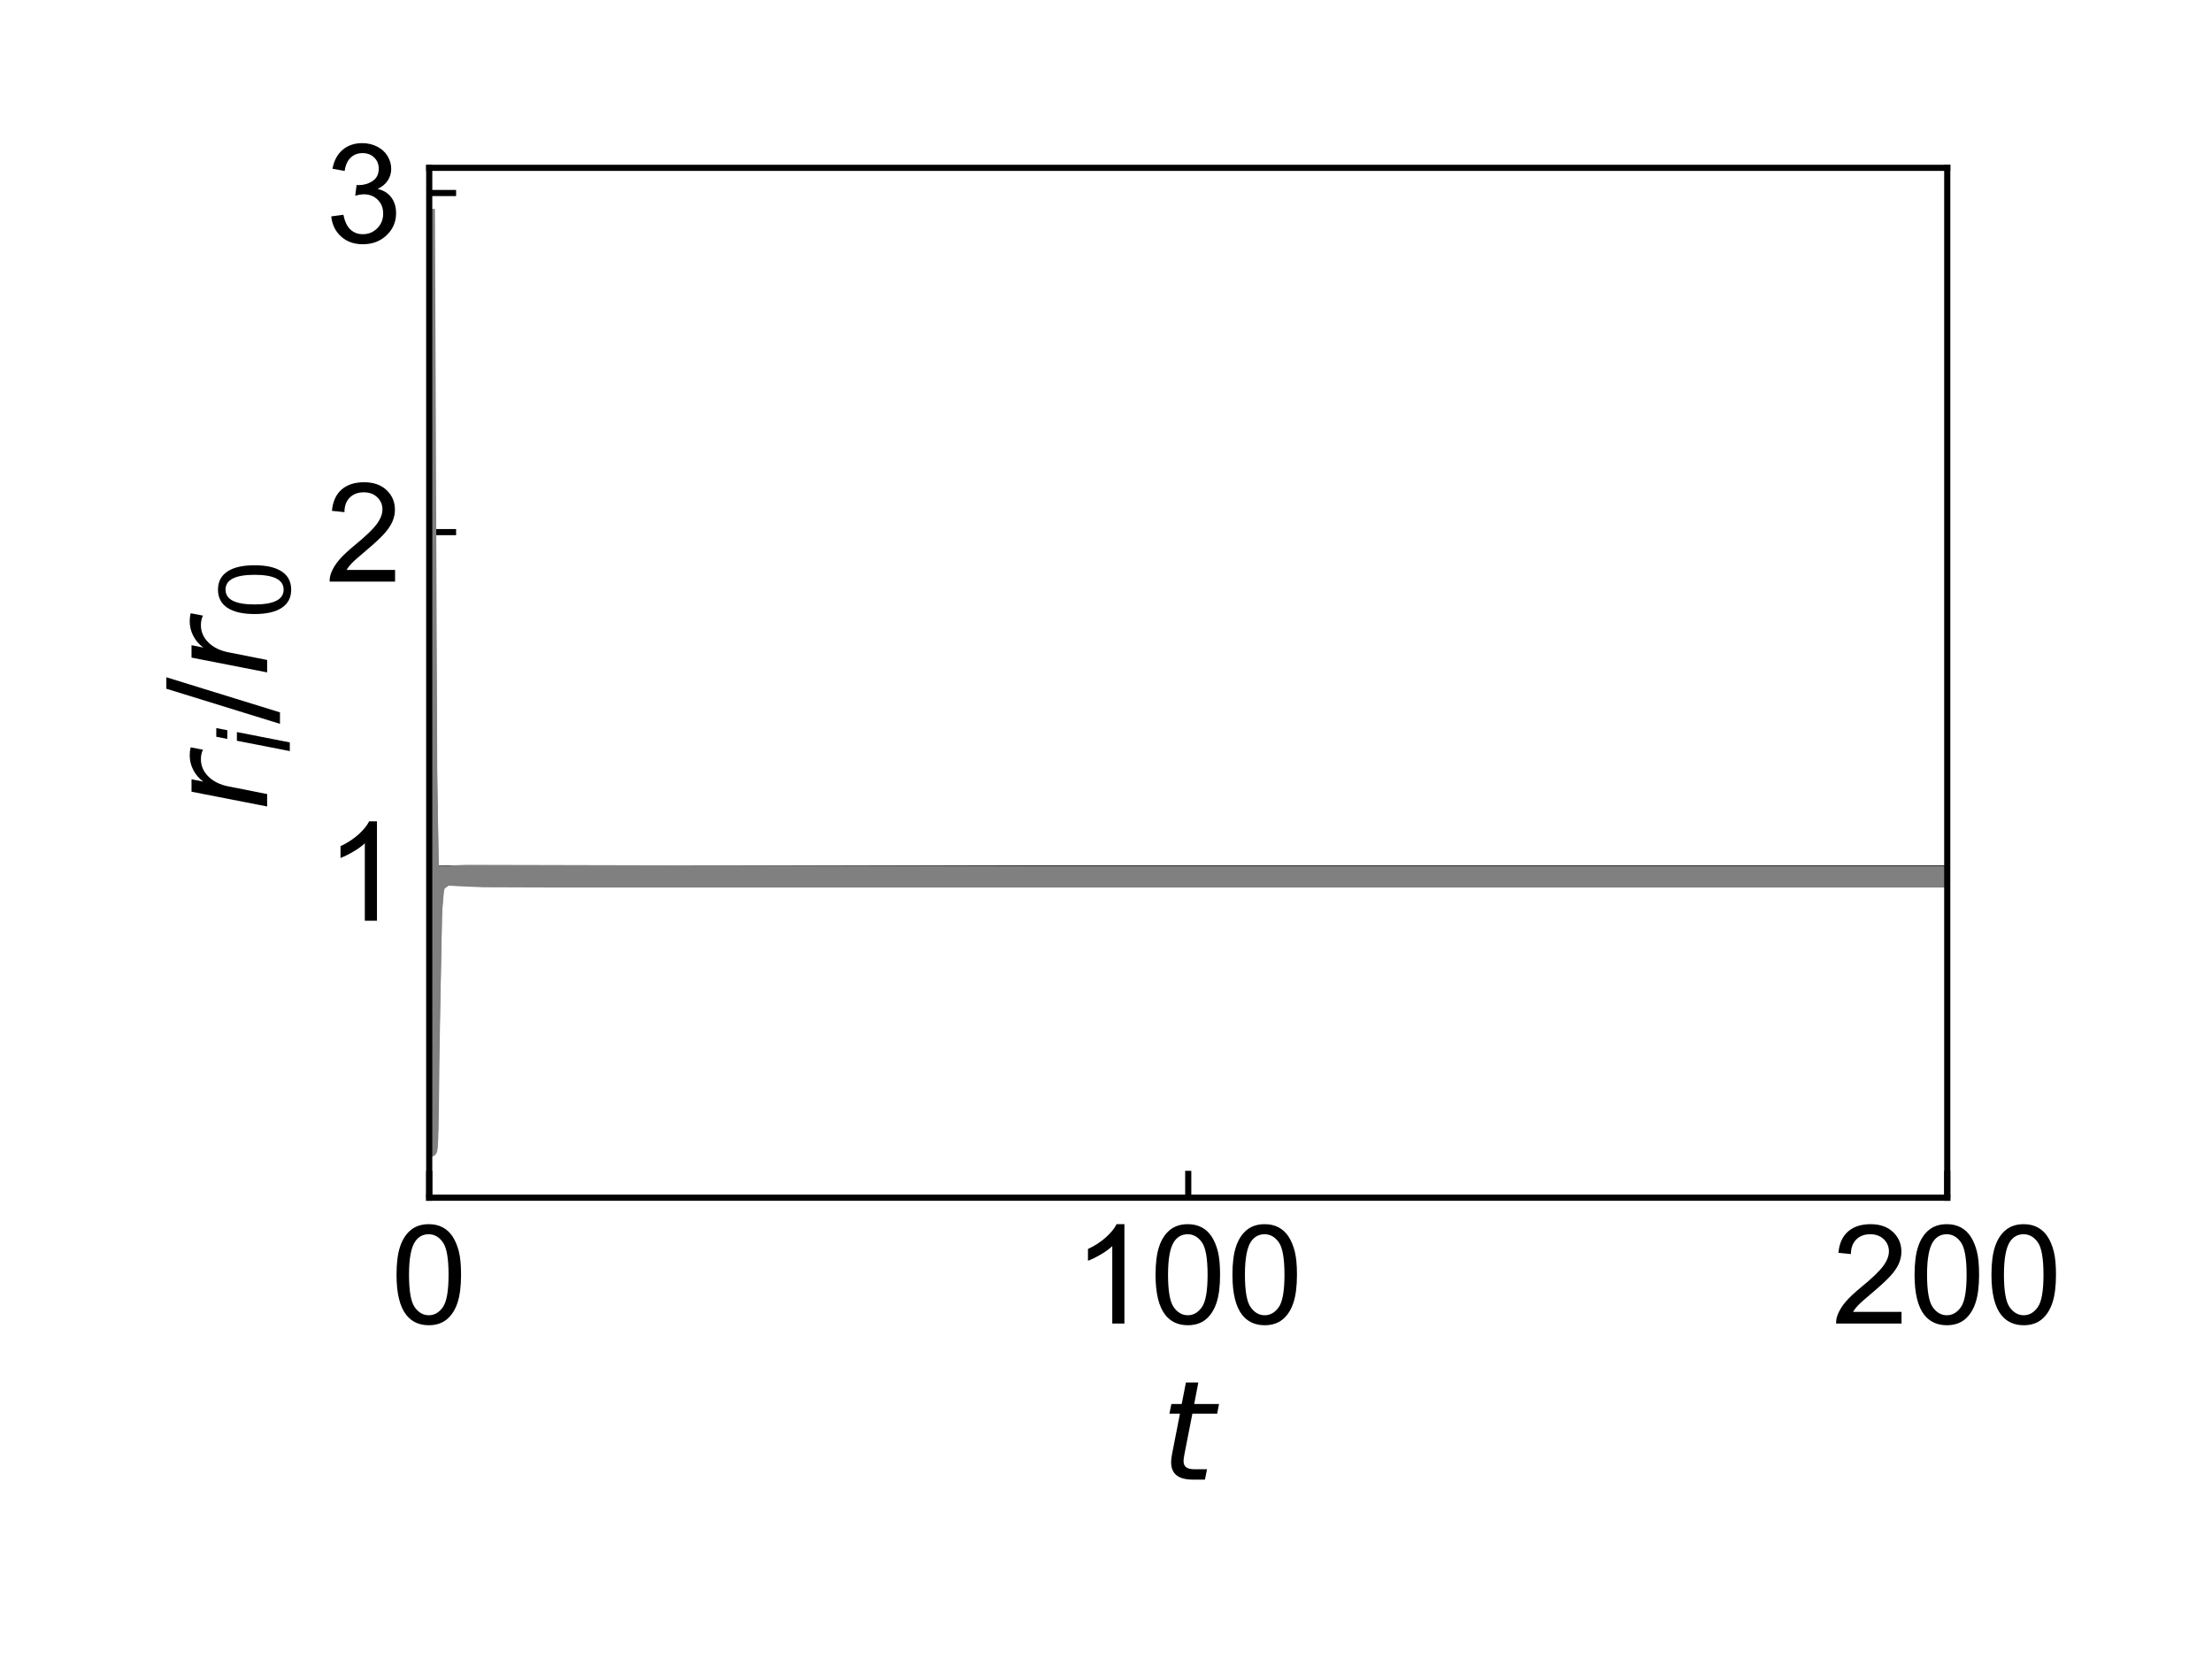
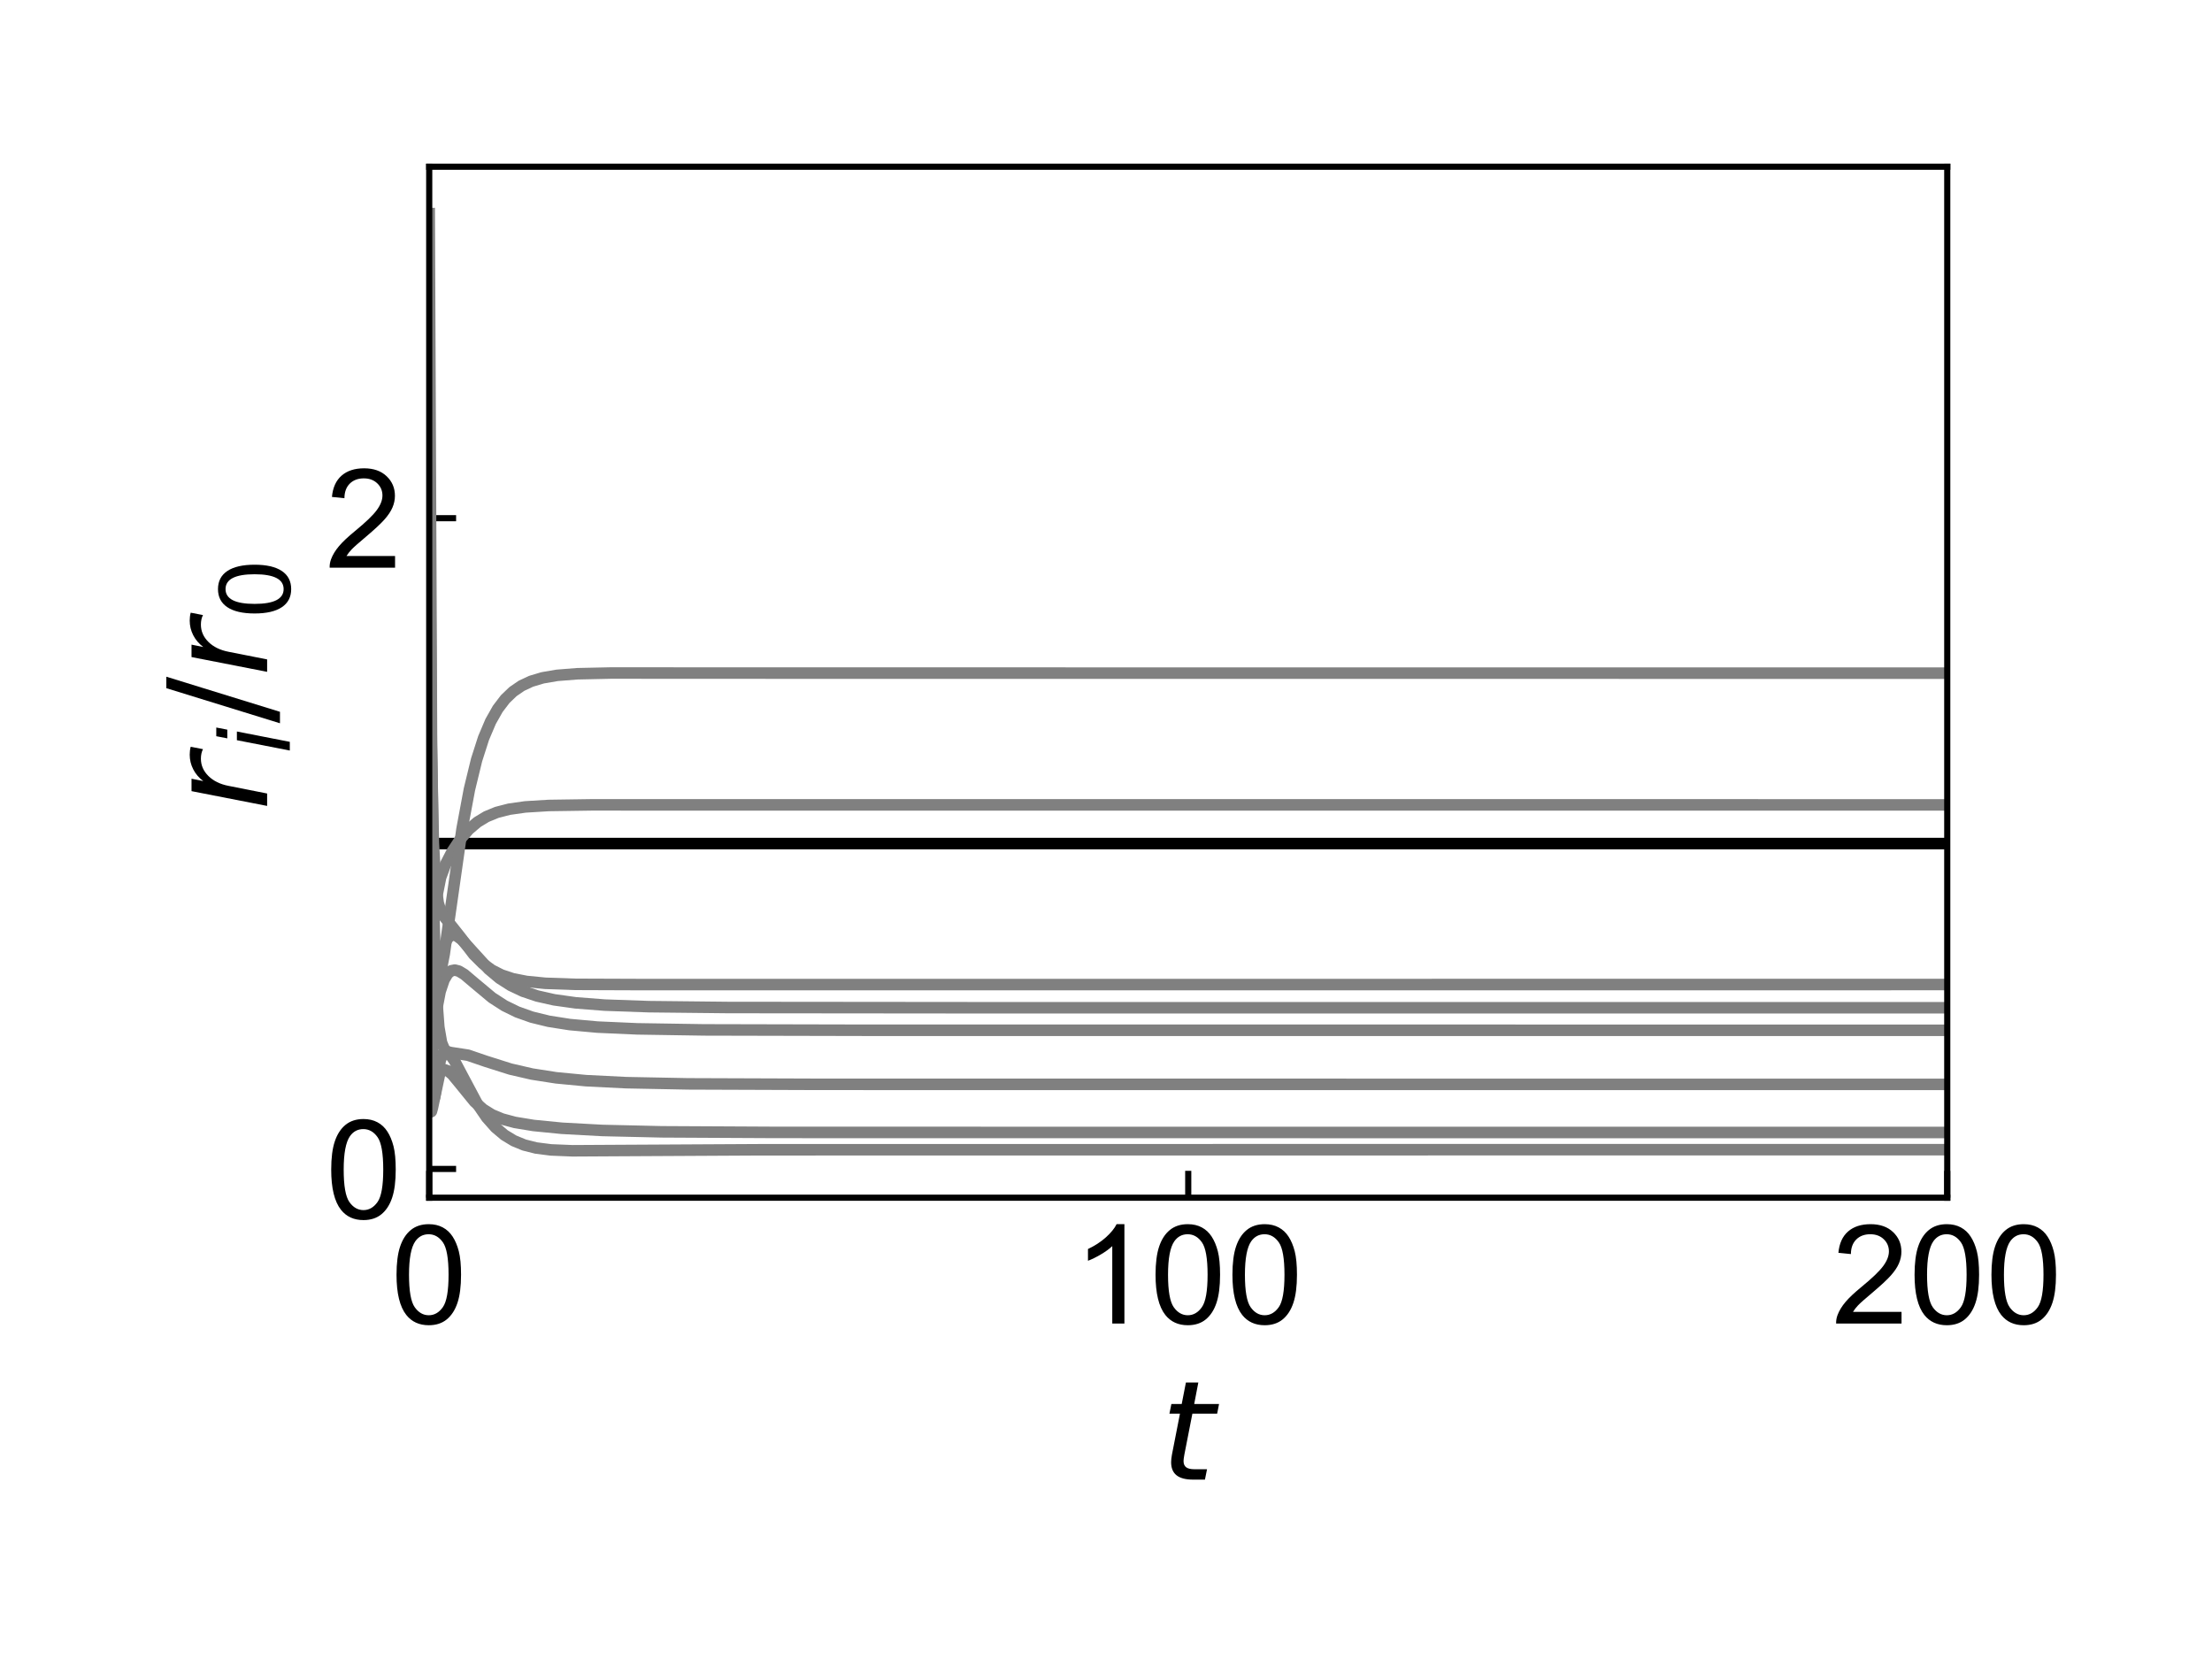
<svg xmlns="http://www.w3.org/2000/svg" xmlns:xlink="http://www.w3.org/1999/xlink" width="288pt" height="216pt" viewBox="0 0 288 216" version="1.1">
  <defs>
    <style type="text/css">*{stroke-linejoin: round; stroke-linecap: butt}</style>
  </defs>
  <g id="figure_1">
    <g id="patch_1">
      <path d="M 0 216  L 288 216  L 288 0  L 0 0  L 0 216  z " style="fill: none" />
    </g>
    <g id="axes_1">
      <g id="patch_2">
-         <path d="M 55.884 155.94  L 253.53 155.94  L 253.53 21.851  L 55.884 21.851  L 55.884 155.94  z " style="fill: none" />
+         <path d="M 55.884 155.94  L 253.53 155.94  L 253.53 21.705  L 55.884 21.705  L 55.884 155.94  z " style="fill: none" />
      </g>
      <g id="matplotlib.axis_1">
        <g id="xtick_1">
          <g id="line2d_1">
            <defs>
-               <path id="m3d0a8a542f" d="M 0 0  L 0 -3.5  " style="stroke: #000000; stroke-width: 0.8" />
+               <path id="mb1bb81a77c" d="M 0 0  L 0 -3.5  " style="stroke: #000000; stroke-width: 0.8" />
            </defs>
            <g>
-               <use xlink:href="#m3d0a8a542f" x="55.884" y="155.94" style="stroke: #000000; stroke-width: 0.8" />
+               <use xlink:href="#mb1bb81a77c" x="55.884" y="155.94" style="stroke: #000000; stroke-width: 0.8" />
            </g>
          </g>
          <g id="text_1">
            <g transform="translate(50.87916 172.3241) scale(0.18 -0.18)">
              <defs>
                <path id="ArialMT-30" d="M 266 2259  Q 266 3072 433 3567  Q 600 4063 929 4331  Q 1259 4600 1759 4600  Q 2128 4600 2406 4451  Q 2684 4303 2865 4023  Q 3047 3744 3150 3342  Q 3253 2941 3253 2259  Q 3253 1453 3087 958  Q 2922 463 2592 192  Q 2263 -78 1759 -78  Q 1097 -78 719 397  Q 266 969 266 2259  z M 844 2259  Q 844 1131 1108 757  Q 1372 384 1759 384  Q 2147 384 2411 759  Q 2675 1134 2675 2259  Q 2675 3391 2411 3762  Q 2147 4134 1753 4134  Q 1366 4134 1134 3806  Q 844 3388 844 2259  z " transform="scale(0.015625)" />
              </defs>
              <use xlink:href="#ArialMT-30" />
            </g>
          </g>
        </g>
        <g id="xtick_2">
          <g id="line2d_2">
            <g>
-               <use xlink:href="#m3d0a8a542f" x="154.707" y="155.94" style="stroke: #000000; stroke-width: 0.8" />
+               <use xlink:href="#mb1bb81a77c" x="154.707" y="155.94" style="stroke: #000000; stroke-width: 0.8" />
            </g>
          </g>
          <g id="text_2">
            <g transform="translate(139.6925 172.3241) scale(0.18 -0.18)">
              <defs>
                <path id="ArialMT-31" d="M 2384 0  L 1822 0  L 1822 3584  Q 1619 3391 1289 3197  Q 959 3003 697 2906  L 697 3450  Q 1169 3672 1522 3987  Q 1875 4303 2022 4600  L 2384 4600  L 2384 0  z " transform="scale(0.015625)" />
              </defs>
              <use xlink:href="#ArialMT-31" />
              <use xlink:href="#ArialMT-30" x="55.615" />
              <use xlink:href="#ArialMT-30" x="111.23" />
            </g>
          </g>
        </g>
        <g id="xtick_3">
          <g id="line2d_3">
            <g>
-               <use xlink:href="#m3d0a8a542f" x="253.53" y="155.94" style="stroke: #000000; stroke-width: 0.8" />
+               <use xlink:href="#mb1bb81a77c" x="253.53" y="155.94" style="stroke: #000000; stroke-width: 0.8" />
            </g>
          </g>
          <g id="text_3">
            <g transform="translate(238.5155 172.3241) scale(0.18 -0.18)">
              <defs>
                <path id="ArialMT-32" d="M 3222 541  L 3222 0  L 194 0  Q 188 203 259 391  Q 375 700 629 1000  Q 884 1300 1366 1694  Q 2113 2306 2375 2664  Q 2638 3022 2638 3341  Q 2638 3675 2398 3904  Q 2159 4134 1775 4134  Q 1369 4134 1125 3890  Q 881 3647 878 3216  L 300 3275  Q 359 3922 746 4261  Q 1134 4600 1788 4600  Q 2447 4600 2831 4234  Q 3216 3869 3216 3328  Q 3216 3053 3103 2787  Q 2991 2522 2730 2228  Q 2469 1934 1863 1422  Q 1356 997 1212 845  Q 1069 694 975 541  L 3222 541  z " transform="scale(0.015625)" />
              </defs>
              <use xlink:href="#ArialMT-32" />
              <use xlink:href="#ArialMT-30" x="55.615" />
              <use xlink:href="#ArialMT-30" x="111.23" />
            </g>
          </g>
        </g>
        <g id="text_4">
          <g transform="translate(151.107 192.7856) scale(0.18 -0.18)">
            <defs>
              <path id="DejaVuSans-Oblique-74" d="M 2706 3500  L 2619 3053  L 1472 3053  L 1100 1153  Q 1081 1047 1072 975  Q 1063 903 1063 863  Q 1063 663 1183 572  Q 1303 481 1569 481  L 2150 481  L 2053 0  L 1503 0  Q 991 0 739 200  Q 488 400 488 806  Q 488 878 497 964  Q 506 1050 525 1153  L 897 3053  L 409 3053  L 500 3500  L 978 3500  L 1172 4494  L 1747 4494  L 1556 3500  L 2706 3500  z " transform="scale(0.015625)" />
            </defs>
            <use xlink:href="#DejaVuSans-Oblique-74" transform="translate(0 0.78125)" />
          </g>
        </g>
      </g>
      <g id="matplotlib.axis_2">
        <g id="ytick_1">
          <g id="line2d_4">
            <defs>
-               <path id="mb0ca6a1195" d="M 0 0  L 3.5 0  " style="stroke: #000000; stroke-width: 0.8" />
+               <path id="me9ee1eb8f4" d="M 0 0  L 3.5 0  " style="stroke: #000000; stroke-width: 0.8" />
            </defs>
            <g>
-               <use xlink:href="#mb0ca6a1195" x="55.884" y="113.434" style="stroke: #000000; stroke-width: 0.8" />
+               <use xlink:href="#me9ee1eb8f4" x="55.884" y="152.192" style="stroke: #000000; stroke-width: 0.8" />
            </g>
          </g>
          <g id="text_5">
-             <g transform="translate(42.37431 119.876) scale(0.18 -0.18)">
-               <use xlink:href="#ArialMT-31" />
+             <g transform="translate(42.37431 158.6343) scale(0.18 -0.18)">
+               <use xlink:href="#ArialMT-30" />
            </g>
          </g>
        </g>
        <g id="ytick_2">
          <g id="line2d_5">
            <g>
-               <use xlink:href="#mb0ca6a1195" x="55.884" y="69.283" style="stroke: #000000; stroke-width: 0.8" />
+               <use xlink:href="#me9ee1eb8f4" x="55.884" y="67.469" style="stroke: #000000; stroke-width: 0.8" />
            </g>
          </g>
          <g id="text_6">
-             <g transform="translate(42.37431 75.72472) scale(0.18 -0.18)">
+             <g transform="translate(42.37431 73.91077) scale(0.18 -0.18)">
              <use xlink:href="#ArialMT-32" />
            </g>
          </g>
        </g>
-         <g id="ytick_3">
-           <g id="line2d_6">
-             <g>
-               <use xlink:href="#mb0ca6a1195" x="55.884" y="25.131" style="stroke: #000000; stroke-width: 0.8" />
-             </g>
-           </g>
-           <g id="text_7">
-             <g transform="translate(42.37431 31.57343) scale(0.18 -0.18)">
-               <defs>
-                 <path id="ArialMT-33" d="M 269 1209  L 831 1284  Q 928 806 1161 595  Q 1394 384 1728 384  Q 2125 384 2398 659  Q 2672 934 2672 1341  Q 2672 1728 2419 1979  Q 2166 2231 1775 2231  Q 1616 2231 1378 2169  L 1441 2663  Q 1497 2656 1531 2656  Q 1891 2656 2178 2843  Q 2466 3031 2466 3422  Q 2466 3731 2256 3934  Q 2047 4138 1716 4138  Q 1388 4138 1169 3931  Q 950 3725 888 3313  L 325 3413  Q 428 3978 793 4289  Q 1159 4600 1703 4600  Q 2078 4600 2393 4439  Q 2709 4278 2876 4000  Q 3044 3722 3044 3409  Q 3044 3113 2884 2869  Q 2725 2625 2413 2481  Q 2819 2388 3044 2092  Q 3269 1797 3269 1353  Q 3269 753 2831 336  Q 2394 -81 1725 -81  Q 1122 -81 723 278  Q 325 638 269 1209  z " transform="scale(0.015625)" />
-               </defs>
-               <use xlink:href="#ArialMT-33" />
-             </g>
-           </g>
-         </g>
-         <g id="text_8">
-           <g transform="translate(34.79681 105.6353) rotate(-90) scale(0.18 -0.18)">
+         <g id="text_7">
+           <g transform="translate(34.79681 105.5627) rotate(-90) scale(0.18 -0.18)">
            <defs>
              <path id="DejaVuSans-Oblique-72" d="M 2853 2969  Q 2766 3016 2653 3041  Q 2541 3066 2413 3066  Q 1953 3066 1609 2717  Q 1266 2369 1153 1784  L 800 0  L 225 0  L 909 3500  L 1484 3500  L 1375 2956  Q 1603 3259 1920 3421  Q 2238 3584 2597 3584  Q 2691 3584 2781 3573  Q 2872 3563 2963 3538  L 2853 2969  z " transform="scale(0.015625)" />
              <path id="DejaVuSans-Oblique-69" d="M 1172 4863  L 1747 4863  L 1606 4134  L 1031 4134  L 1172 4863  z M 909 3500  L 1484 3500  L 800 0  L 225 0  L 909 3500  z " transform="scale(0.015625)" />
              <path id="DejaVuSans-2f" d="M 1625 4666  L 2156 4666  L 531 -594  L 0 -594  L 1625 4666  z " transform="scale(0.015625)" />
              <path id="DejaVuSans-30" d="M 2034 4250  Q 1547 4250 1301 3770  Q 1056 3291 1056 2328  Q 1056 1369 1301 889  Q 1547 409 2034 409  Q 2525 409 2770 889  Q 3016 1369 3016 2328  Q 3016 3291 2770 3770  Q 2525 4250 2034 4250  z M 2034 4750  Q 2819 4750 3233 4129  Q 3647 3509 3647 2328  Q 3647 1150 3233 529  Q 2819 -91 2034 -91  Q 1250 -91 836 529  Q 422 1150 422 2328  Q 422 3509 836 4129  Q 1250 4750 2034 4750  z " transform="scale(0.015625)" />
            </defs>
            <use xlink:href="#DejaVuSans-Oblique-72" transform="translate(0 0.09375)" />
            <use xlink:href="#DejaVuSans-Oblique-69" transform="translate(41.11328 -16.3125) scale(0.7)" />
            <use xlink:href="#DejaVuSans-2f" transform="translate(63.2959 0.09375)" />
            <use xlink:href="#DejaVuSans-Oblique-72" transform="translate(96.98731 0.09375)" />
            <use xlink:href="#DejaVuSans-30" transform="translate(138.1006 -16.3125) scale(0.7)" />
          </g>
        </g>
      </g>
+       <g id="line2d_6">
+         <path d="M 55.884 109.831  L 253.53 109.831  L 253.53 109.831  " clip-path="url(#p43dd115a7c)" style="fill: none; stroke: #000000; stroke-width: 1.5; stroke-linecap: square" />
+       </g>
      <g id="line2d_7">
-         <path d="M 55.884 113.434  L 253.53 113.434  L 253.53 113.434  " clip-path="url(#p34cba26554)" style="fill: none; stroke: #000000; stroke-width: 1.5; stroke-linecap: square" />
+         <path d="M 55.884 115.33  L 56.111 119.676  L 56.19 119.851  L 56.24 119.788  L 56.398 119.108  L 57.366 114.252  L 57.989 112.575  L 58.869 110.871  L 59.956 109.236  L 61.043 107.985  L 62.15 107.044  L 63.336 106.325  L 64.68 105.773  L 66.3 105.356  L 68.396 105.059  L 71.43 104.873  L 76.974 104.792  L 105.861 104.794  L 253.53 104.795  L 253.53 104.795  " clip-path="url(#p43dd115a7c)" style="fill: none; stroke: #808080; stroke-width: 1.5; stroke-linecap: square" />
      </g>
      <g id="line2d_8">
-         <path d="M 55.884 119.166  L 56.111 123.626  L 56.151 123.688  L 56.19 123.555  L 56.279 122.151  L 56.635 114.834  L 57.426 114.417  L 58.236 114.011  L 59.195 113.795  L 60.786 113.697  L 65.401 113.721  L 82.716 113.784  L 242.432 113.789  L 253.53 113.789  L 253.53 113.789  " clip-path="url(#p34cba26554)" style="fill: none; stroke: #808080; stroke-width: 1.5; stroke-linecap: square" />
+         <path d="M 55.884 115.676  L 56.25 124.156  L 56.556 126.503  L 56.833 127.261  L 57.011 127.308  L 57.179 127.082  L 57.436 126.293  L 57.841 124.202  L 58.592 118.898  L 60.153 107.949  L 61.122 102.758  L 62.051 98.942  L 62.96 96.104  L 63.879 93.937  L 64.808 92.293  L 65.777 91.021  L 66.795 90.044  L 67.901 89.286  L 69.157 88.699  L 70.649 88.252  L 72.537 87.929  L 75.165 87.721  L 79.573 87.625  L 94.891 87.635  L 212.072 87.643  L 253.53 87.643  L 253.53 87.643  " clip-path="url(#p43dd115a7c)" style="fill: none; stroke: #808080; stroke-width: 1.5; stroke-linecap: square" />
      </g>
      <g id="line2d_9">
-         <path d="M 55.884 119.526  L 56.22 127.279  L 56.25 127.161  L 56.319 125.357  L 56.655 114.505  L 56.882 114.267  L 58.197 113.587  L 59.135 113.407  L 60.806 113.352  L 134.432 113.523  L 253.53 113.523  L 253.53 113.523  " clip-path="url(#p34cba26554)" style="fill: none; stroke: #808080; stroke-width: 1.5; stroke-linecap: square" />
+         <path d="M 55.884 55.317  L 56.151 96.574  L 56.428 109.779  L 56.734 115.219  L 57.06 117.59  L 57.416 118.706  L 57.87 119.393  L 59.906 121.956  L 61.685 124.286  L 62.861 125.452  L 64.027 126.301  L 65.292 126.943  L 66.745 127.427  L 68.544 127.782  L 70.995 128.024  L 74.869 128.159  L 84.08 128.193  L 253.53 128.185  L 253.53 128.185  " clip-path="url(#p43dd115a7c)" style="fill: none; stroke: #808080; stroke-width: 1.5; stroke-linecap: square" />
      </g>
      <g id="line2d_10">
-         <path d="M 55.884 56.618  L 56.161 101.071  L 56.428 114.749  L 56.457 114.806  L 56.507 114.674  L 56.882 113.536  L 57.1 113.539  L 58.671 113.937  L 60.499 114.181  L 63.207 114.284  L 72.952 114.305  L 253.53 114.307  L 253.53 114.307  " clip-path="url(#p34cba26554)" style="fill: none; stroke: #808080; stroke-width: 1.5; stroke-linecap: square" />
+         <path d="M 55.884 64.147  L 56.141 124.136  L 56.398 141.171  L 56.546 142.931  L 56.576 142.894  L 56.685 142.258  L 57.317 138.061  L 57.663 137.226  L 57.969 136.987  L 58.256 137.03  L 58.622 137.334  L 59.175 138.124  L 60.173 140.009  L 62.169 143.757  L 63.365 145.506  L 64.512 146.798  L 65.678 147.781  L 66.903 148.524  L 68.247 149.077  L 69.799 149.469  L 71.736 149.717  L 74.533 149.831  L 80.601 149.797  L 99.042 149.698  L 192.464 149.689  L 253.53 149.689  L 253.53 149.689  " clip-path="url(#p43dd115a7c)" style="fill: none; stroke: #808080; stroke-width: 1.5; stroke-linecap: square" />
      </g>
      <g id="line2d_11">
-         <path d="M 55.884 65.82  L 56.141 128.242  L 56.329 140.093  L 56.348 139.971  L 56.428 136.907  L 56.843 117.972  L 57.09 115.417  L 57.337 114.823  L 57.663 114.623  L 58.286 114.546  L 59.847 114.644  L 63 114.774  L 72.003 114.803  L 253.53 114.803  L 253.53 114.803  " clip-path="url(#p34cba26554)" style="fill: none; stroke: #808080; stroke-width: 1.5; stroke-linecap: square" />
+         <path d="M 55.884 143.316  L 56.042 144.678  L 56.131 144.752  L 56.171 144.71  L 56.299 144.249  L 57.238 139.822  L 57.594 139.39  L 57.94 139.297  L 58.335 139.435  L 58.878 139.889  L 59.778 140.978  L 61.784 143.441  L 62.901 144.425  L 64.047 145.139  L 65.362 145.688  L 67.042 146.137  L 69.463 146.535  L 73.159 146.9  L 78.437 147.186  L 86.155 147.362  L 101.068 147.439  L 186.317 147.449  L 253.53 147.449  L 253.53 147.449  " clip-path="url(#p43dd115a7c)" style="fill: none; stroke: #808080; stroke-width: 1.5; stroke-linecap: square" />
      </g>
      <g id="line2d_12">
-         <path d="M 55.884 148.334  L 56.042 149.758  L 56.131 149.843  L 56.171 149.794  L 56.26 149.3  L 56.358 146.922  L 56.516 134.848  L 56.783 119.292  L 57.04 115.984  L 57.317 114.968  L 57.693 114.429  L 58.187 114.102  L 58.898 113.919  L 60.252 113.845  L 66.014 113.895  L 84.85 113.948  L 253.53 113.951  L 253.53 113.951  " clip-path="url(#p34cba26554)" style="fill: none; stroke: #808080; stroke-width: 1.5; stroke-linecap: square" />
+         <path d="M 55.884 136.79  L 55.963 143.745  L 56.022 141.713  L 56.309 132.564  L 56.645 129.154  L 57.277 125.135  L 57.781 123.193  L 58.236 122.232  L 58.651 121.823  L 59.046 121.73  L 59.491 121.869  L 60.084 122.314  L 61.072 123.378  L 63.612 126.174  L 65.035 127.367  L 66.498 128.302  L 68.099 129.059  L 69.937 129.676  L 72.141 130.174  L 74.938 130.567  L 78.743 130.864  L 84.455 131.066  L 94.753 131.177  L 126.447 131.207  L 253.53 131.207  L 253.53 131.207  " clip-path="url(#p43dd115a7c)" style="fill: none; stroke: #808080; stroke-width: 1.5; stroke-linecap: square" />
      </g>
      <g id="line2d_13">
-         <path d="M 55.884 141.532  L 55.963 148.78  L 56.022 146.659  L 56.754 113.512  L 57.09 113.461  L 59.195 113.49  L 67.486 113.774  L 79.731 113.86  L 132.92 113.877  L 253.53 113.877  L 253.53 113.877  " clip-path="url(#p34cba26554)" style="fill: none; stroke: #808080; stroke-width: 1.5; stroke-linecap: square" />
+         <path d="M 55.884 78.098  L 56.121 126.105  L 56.319 133.385  L 56.398 133.673  L 56.447 133.587  L 56.635 132.601  L 57.307 129.088  L 57.821 127.557  L 58.305 126.753  L 58.76 126.392  L 59.215 126.303  L 59.738 126.435  L 60.45 126.864  L 61.725 127.944  L 64.067 129.9  L 65.688 130.946  L 67.368 131.766  L 69.246 132.431  L 71.449 132.969  L 74.177 133.397  L 77.784 133.725  L 82.973 133.955  L 91.66 134.091  L 112.908 134.139  L 253.53 134.141  L 253.53 134.141  " clip-path="url(#p43dd115a7c)" style="fill: none; stroke: #808080; stroke-width: 1.5; stroke-linecap: square" />
      </g>
      <g id="line2d_14">
-         <path d="M 55.884 80.361  L 56.121 130.288  L 56.25 135.669  L 56.289 135.253  L 56.378 129.647  L 56.635 114.896  L 56.813 114.364  L 57.05 114.294  L 58.147 114.211  L 59.926 114.005  L 62.753 113.979  L 87.114 114.063  L 253.53 114.065  L 253.53 114.065  " clip-path="url(#p34cba26554)" style="fill: none; stroke: #808080; stroke-width: 1.5; stroke-linecap: square" />
-       </g>
-       <g id="line2d_15">
-         <path d="M 55.884 27.946  L 56.18 100.06  L 56.418 117.942  L 56.457 117.719  L 56.803 115.277  L 57.021 115.302  L 57.258 115.208  L 58.79 114.143  L 59.798 113.916  L 61.497 113.791  L 65.846 113.76  L 145.491 113.778  L 253.53 113.778  L 253.53 113.778  " clip-path="url(#p34cba26554)" style="fill: none; stroke: #808080; stroke-width: 1.5; stroke-linecap: square" />
+         <path d="M 55.884 27.807  L 56.18 95.651  L 56.477 119.012  L 56.803 129.278  L 57.139 133.746  L 57.485 135.731  L 57.831 136.568  L 58.197 136.91  L 58.681 137.039  L 60.934 137.386  L 63.247 138.176  L 66.449 139.191  L 69.255 139.838  L 72.418 140.331  L 76.302 140.702  L 81.51 140.961  L 89.574 141.118  L 106.84 141.18  L 253.53 141.186  L 253.53 141.186  " clip-path="url(#p43dd115a7c)" style="fill: none; stroke: #808080; stroke-width: 1.5; stroke-linecap: square" />
      </g>
      <g id="patch_3">
-         <path d="M 55.884 155.94  L 55.884 21.851  " style="fill: none; stroke: #000000; stroke-width: 0.8; stroke-linejoin: miter; stroke-linecap: square" />
+         <path d="M 55.884 155.94  L 55.884 21.705  " style="fill: none; stroke: #000000; stroke-width: 0.8; stroke-linejoin: miter; stroke-linecap: square" />
      </g>
      <g id="patch_4">
-         <path d="M 253.53 155.94  L 253.53 21.851  " style="fill: none; stroke: #000000; stroke-width: 0.8; stroke-linejoin: miter; stroke-linecap: square" />
+         <path d="M 253.53 155.94  L 253.53 21.705  " style="fill: none; stroke: #000000; stroke-width: 0.8; stroke-linejoin: miter; stroke-linecap: square" />
      </g>
      <g id="patch_5">
        <path d="M 55.884 155.94  L 253.53 155.94  " style="fill: none; stroke: #000000; stroke-width: 0.8; stroke-linejoin: miter; stroke-linecap: square" />
      </g>
      <g id="patch_6">
-         <path d="M 55.884 21.851  L 253.53 21.851  " style="fill: none; stroke: #000000; stroke-width: 0.8; stroke-linejoin: miter; stroke-linecap: square" />
+         <path d="M 55.884 21.705  L 253.53 21.705  " style="fill: none; stroke: #000000; stroke-width: 0.8; stroke-linejoin: miter; stroke-linecap: square" />
      </g>
    </g>
  </g>
  <defs>
-     <clipPath id="p34cba26554">
-       <rect x="55.884" y="21.851" width="197.646" height="134.089" />
+     <clipPath id="p43dd115a7c">
+       <rect x="55.884" y="21.705" width="197.646" height="134.235" />
    </clipPath>
  </defs>
</svg>
